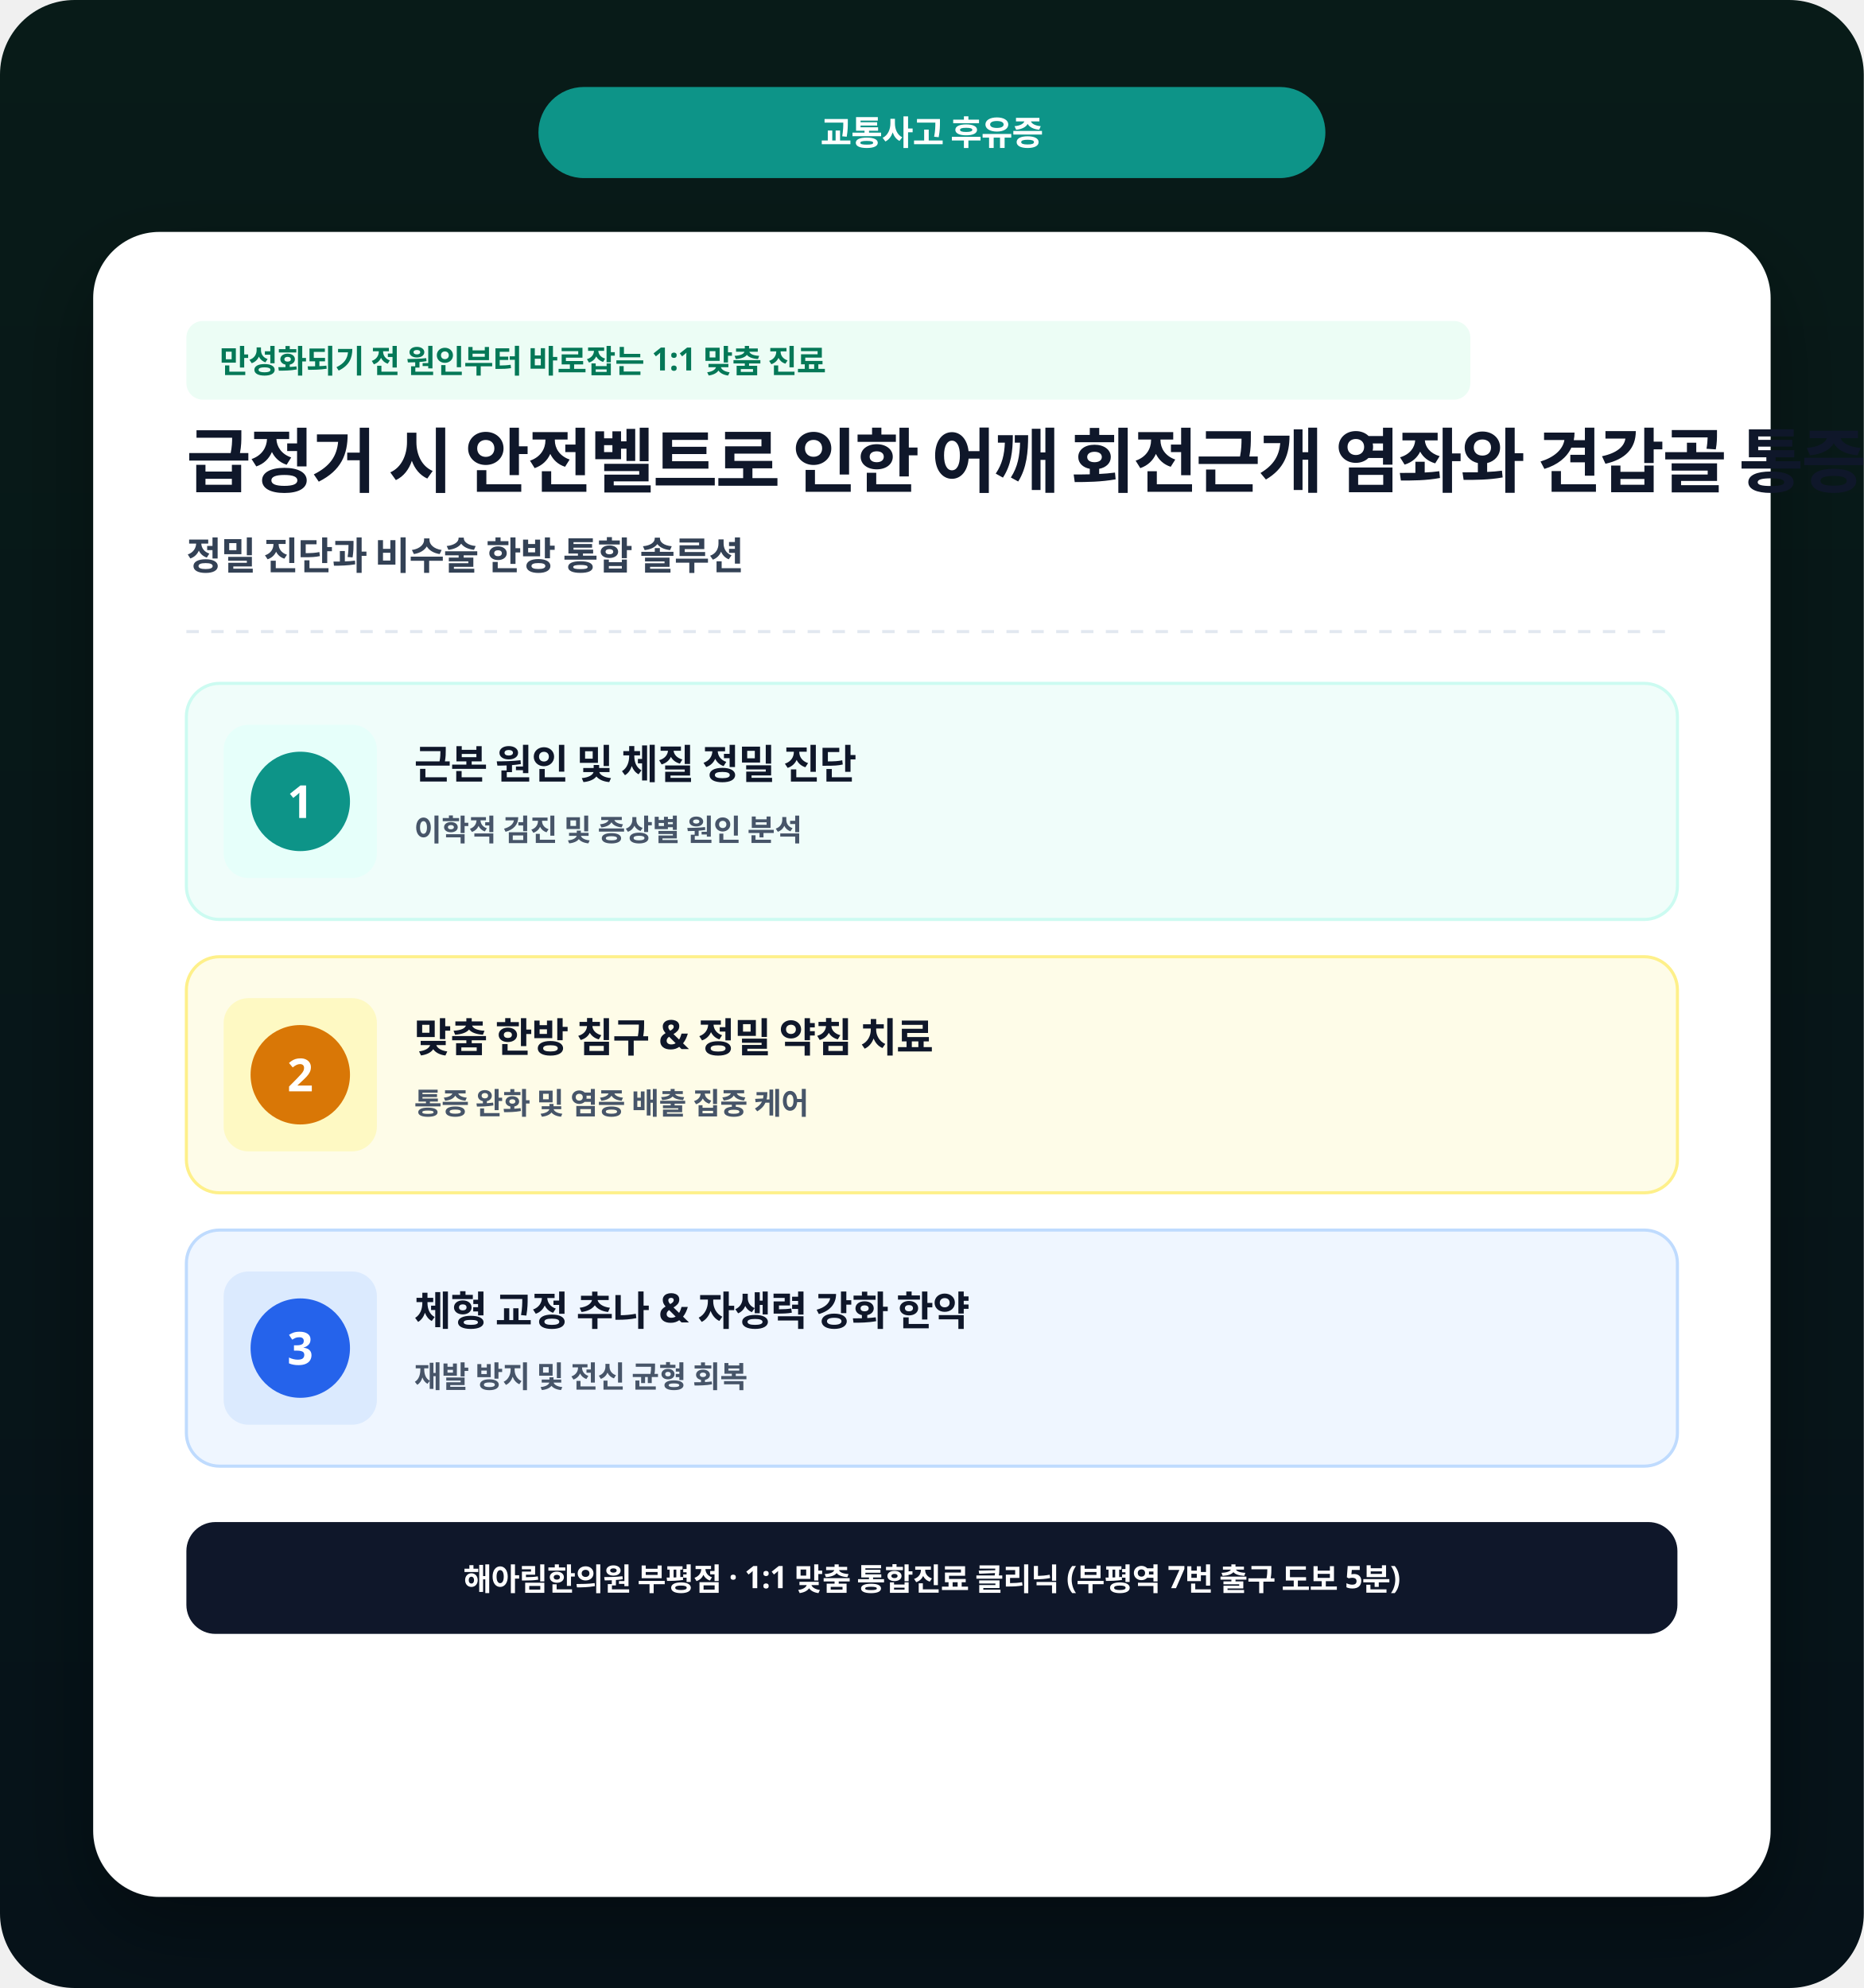
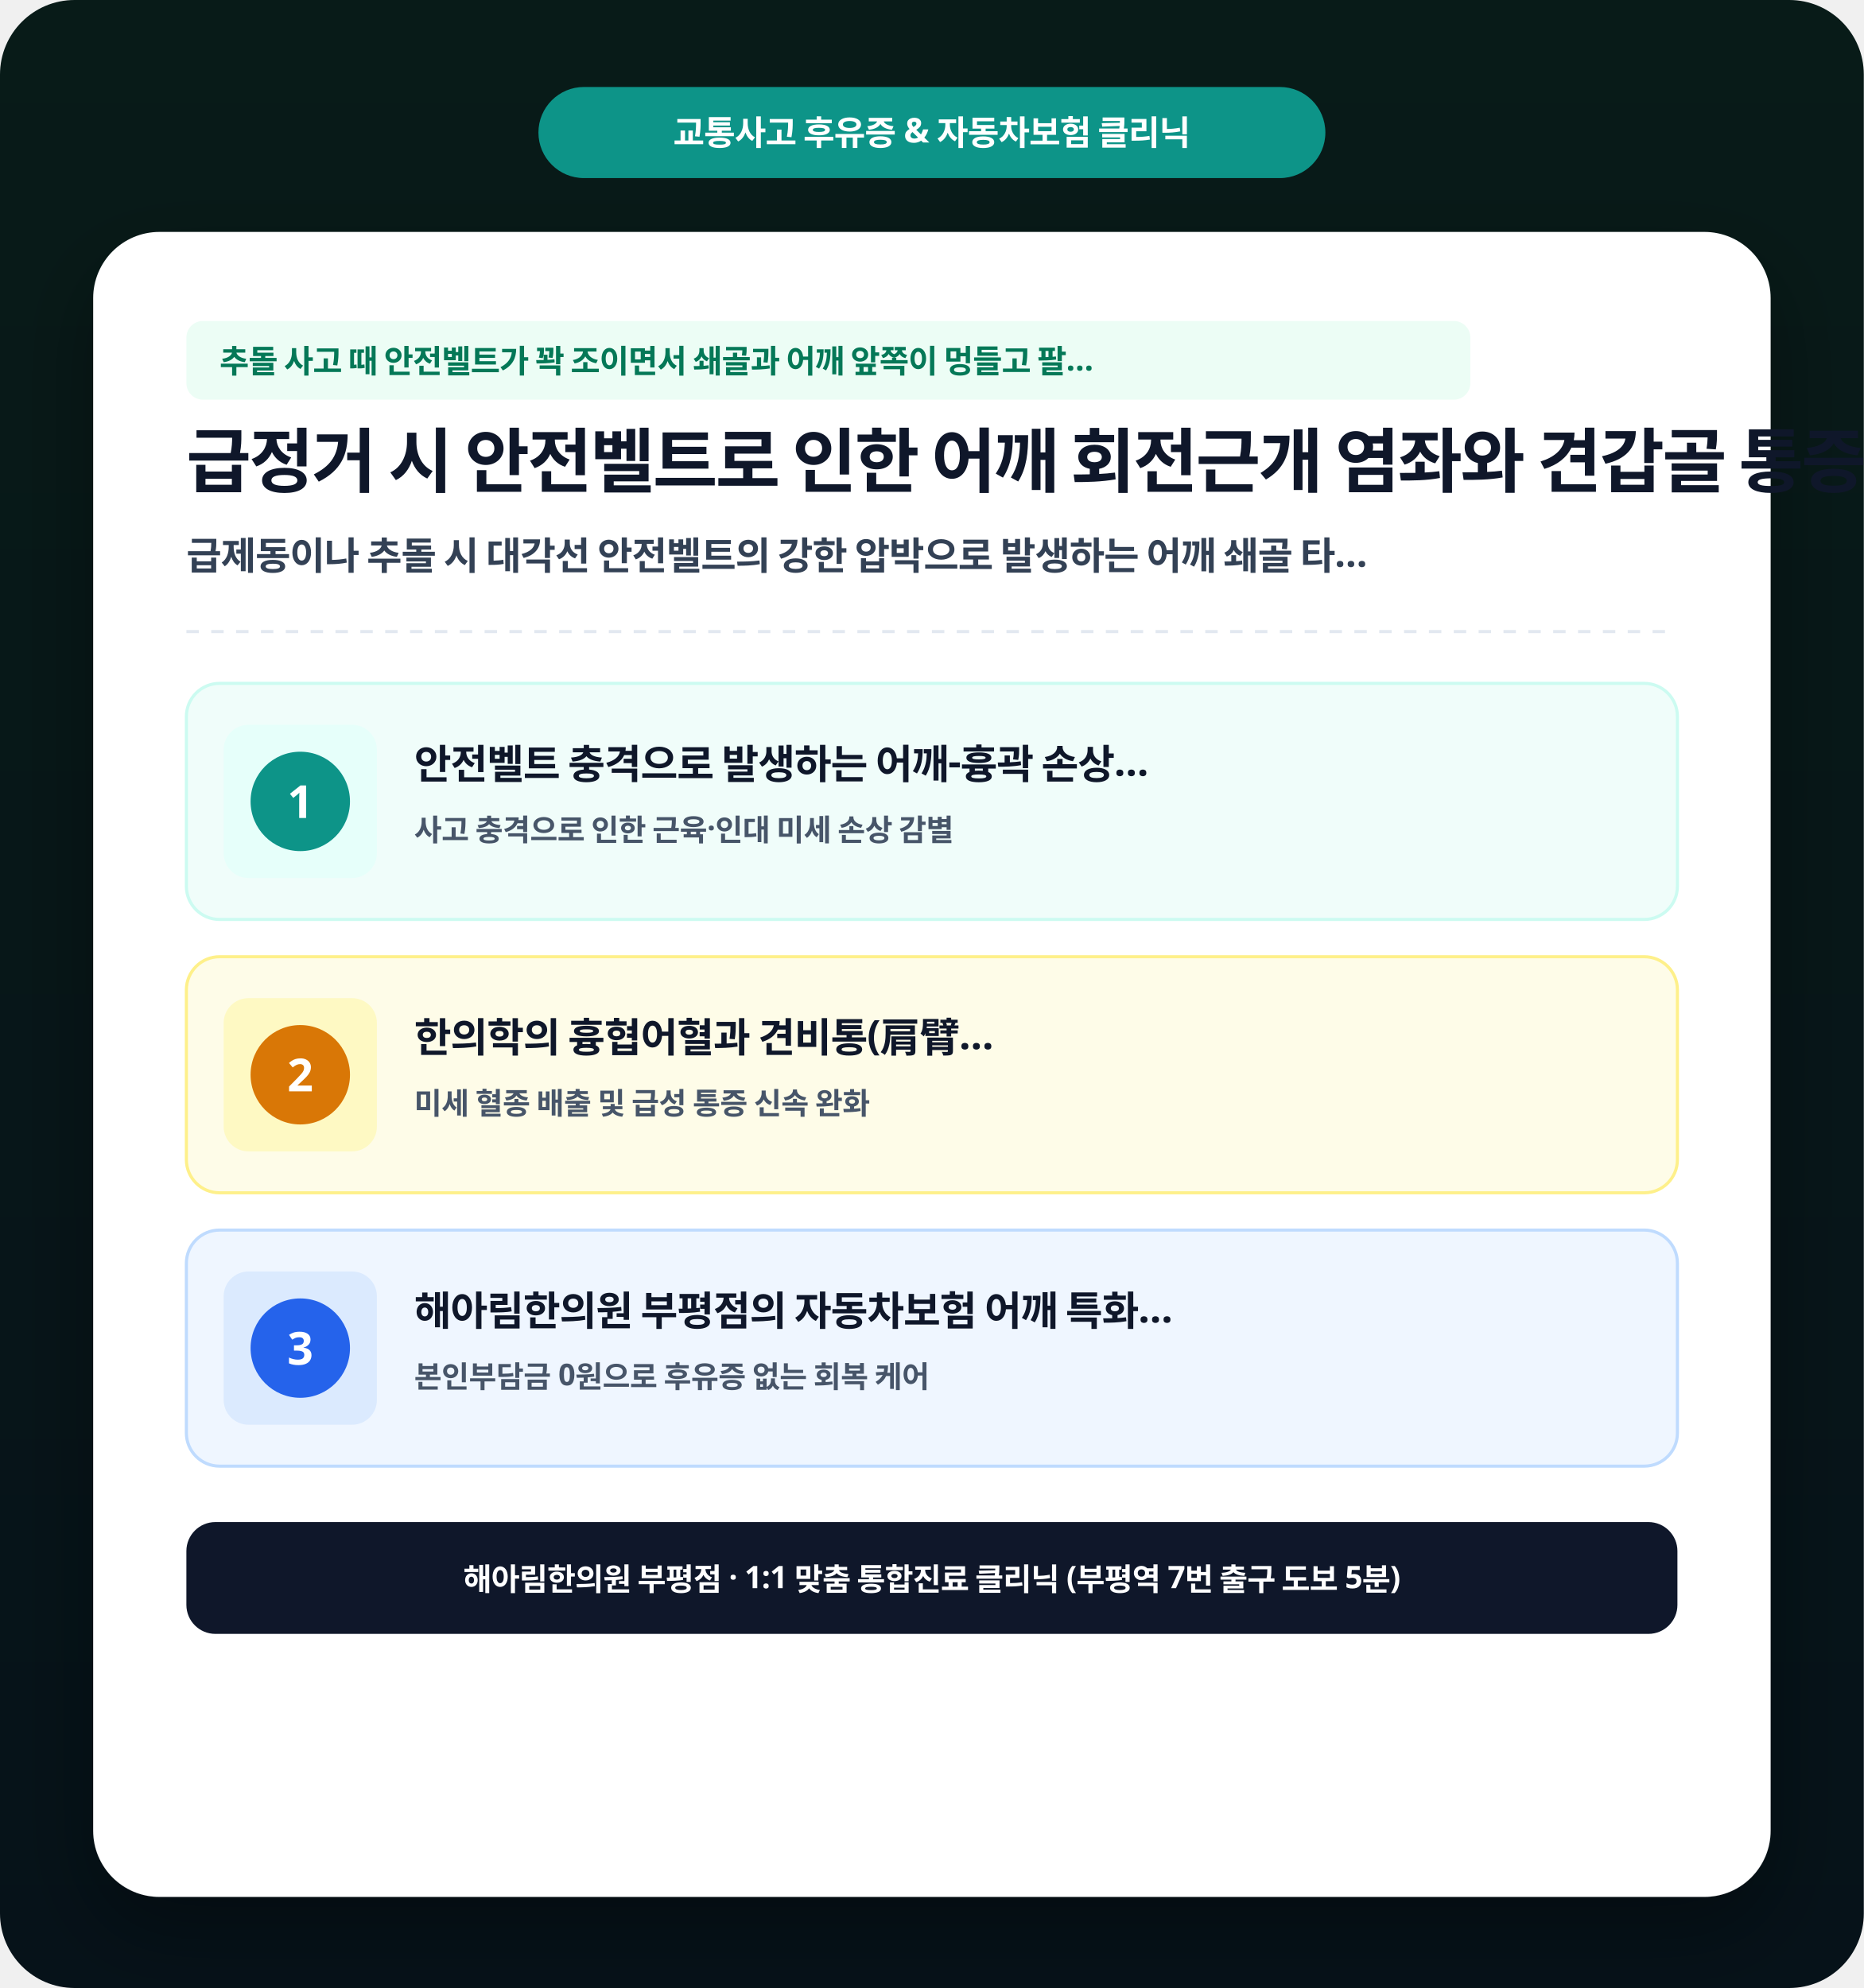
<svg xmlns="http://www.w3.org/2000/svg" width="900" height="960" viewBox="0 0 900 960">
  <defs>
    <linearGradient id="bgGrad" x1="0%" y1="0%" x2="0%" y2="100%">
      <stop offset="0%" stop-color="#081b18" />
      <stop offset="100%" stop-color="#061219" />
    </linearGradient>
    <filter id="cardShadow" x="-10%" y="-10%" width="120%" height="120%">
      <feDropShadow dx="0" dy="16" stdDeviation="20" flood-color="#000000" flood-opacity="0.35" />
    </filter>
  </defs>
  <rect x="0" y="0" width="900" height="960" rx="36" fill="url(#bgGrad)" />
  <g transform="translate(450, 64)">
    <rect x="-190" y="-22" width="380" height="44" rx="22" fill="#0d9488" />
    <text x="0" y="6" font-size="16.5" font-weight="900" fill="#ffffff" text-anchor="middle" font-family="Pretendard, 'Malgun Gothic', sans-serif" letter-spacing="-0.02em">
-       교통사고 후유증
+       교통사고 후유증 &amp; 자동차보험 클리닉
    </text>
  </g>
  <g filter="url(#cardShadow)">
    <rect x="45" y="112" width="810" height="804" rx="32" fill="#ffffff" />
  </g>
  <g transform="translate(90, 155)">
    <rect x="0" y="0" width="620" height="38" rx="8" fill="#ecfdf5" />
    <text x="16" y="25" font-size="15.5" font-weight="900" fill="#047857" font-family="Pretendard, 'Malgun Gothic', sans-serif" letter-spacing="-0.02em">
-       만성화되기 전 원인부터 바로잡는 1:1 맞춤 진료
+       추돌 사고 때 안전벨트가 꽉 조이면서 쇄골과 어깨 앞쪽이 멍들고 팔…
    </text>
  </g>
  <g transform="translate(90, 235)">
    <text font-size="34" font-weight="900" fill="#0f172a" font-family="Pretendard, 'Malgun Gothic', sans-serif" letter-spacing="-0.03em">
      급정거 시 안전벨트로 인한 어깨 회전근개 염좌와 견갑골 통증, 자동차보험 한방 통원 케어
    </text>
  </g>
  <g transform="translate(90, 275)">
    <text font-size="18.5" font-weight="800" fill="#334155" font-family="Pretendard, 'Malgun Gothic', sans-serif" letter-spacing="-0.02em">
-       정밀 진단과 비수술 한방 통합 솔루션
+       급제동이나 추돌 시 대각선 안전벨트의 강한 압박으로 발생하는 어깨 쇄골 타…
    </text>
  </g>
  <line x1="90" y1="305" x2="810" y2="305" stroke="#e2e8f0" stroke-width="1.5" stroke-dasharray="6,6" />
  <g transform="translate(90, 330)">
    <rect x="0" y="0" width="720" height="114" rx="16" fill="#f0fdfa" stroke="#ccfbf1" stroke-width="1.5" />
    <rect x="18" y="20" width="74" height="74" rx="12" fill="#e6fffa" />
    <circle cx="55" cy="57" r="24" fill="#0d9488" />
    <text x="55" y="65" font-size="22" font-weight="900" fill="#ffffff" text-anchor="middle" font-family="Pretendard, 'Malgun Gothic', sans-serif">1</text>
    <text x="110" y="46" font-size="19.5" font-weight="900" fill="#0f172a" font-family="Pretendard, 'Malgun Gothic', sans-serif" letter-spacing="-0.02em">
-       근본 원인 및 체질 정밀 진단
+       안전벨트 충격으로 발생하는 어깨-흉곽 손상…
    </text>
    <text x="110" y="76" font-size="14.5" font-weight="600" fill="#475569" font-family="Pretendard, 'Malgun Gothic', sans-serif" letter-spacing="-0.01em">
-       이학적 검진 및 증상별 원인 분석
+       사고 충격으로 인한 근육·인대 미세 손상 감별
    </text>
  </g>
  <g transform="translate(90, 462)">
    <rect x="0" y="0" width="720" height="114" rx="16" fill="#fefce8" stroke="#fef08a" stroke-width="1.5" />
    <rect x="18" y="20" width="74" height="74" rx="12" fill="#fef9c3" />
    <circle cx="55" cy="57" r="24" fill="#d97706" />
    <text x="55" y="65" font-size="22" font-weight="900" fill="#ffffff" text-anchor="middle" font-family="Pretendard, 'Malgun Gothic', sans-serif">2</text>
    <text x="110" y="46" font-size="19.5" font-weight="900" fill="#0f172a" font-family="Pretendard, 'Malgun Gothic', sans-serif" letter-spacing="-0.02em">
-       맞춤 한방 침구 &amp; 정밀 약침 치료
+       한의학의 흉협어혈과 견비통(肩臂…
    </text>
    <text x="110" y="76" font-size="14.5" font-weight="600" fill="#475569" font-family="Pretendard, 'Malgun Gothic', sans-serif" letter-spacing="-0.01em">
-       통증 완화 및 염증 배출 집중 케어
+       미세 혈종 배출 및 급성 통증 신속 완화
    </text>
  </g>
  <g transform="translate(90, 594)">
    <rect x="0" y="0" width="720" height="114" rx="16" fill="#eff6ff" stroke="#bfdbfe" stroke-width="1.5" />
    <rect x="18" y="20" width="74" height="74" rx="12" fill="#dbeafe" />
    <circle cx="55" cy="57" r="24" fill="#2563eb" />
    <text x="55" y="65" font-size="22" font-weight="900" fill="#ffffff" text-anchor="middle" font-family="Pretendard, 'Malgun Gothic', sans-serif">3</text>
    <text x="110" y="46" font-size="19.5" font-weight="900" fill="#0f172a" font-family="Pretendard, 'Malgun Gothic', sans-serif" letter-spacing="-0.02em">
-       체형 교정 추나 &amp; 자생력 강화 한약
+       해아림한의원 부평점의 자동차보험 어깨 특화…
    </text>
    <text x="110" y="76" font-size="14.5" font-weight="600" fill="#475569" font-family="Pretendard, 'Malgun Gothic', sans-serif" letter-spacing="-0.01em">
-       재발 방지 및 전신 균형 회복
+       본인부담금 0원으로 후유증 없는 회복 케어
    </text>
  </g>
  <g transform="translate(90, 735)">
    <rect x="0" y="0" width="720" height="54" rx="14" fill="#0f172a" />
    <text x="360" y="33" font-size="15" font-weight="800" fill="#ffffff" text-anchor="middle" font-family="Pretendard, 'Malgun Gothic', sans-serif" letter-spacing="-0.02em">
      해아림한의원 부평점 · 1:1 맞춤 통합진료 클리닉 (부평역 7번 출구 도보 5분)
    </text>
  </g>
</svg>
